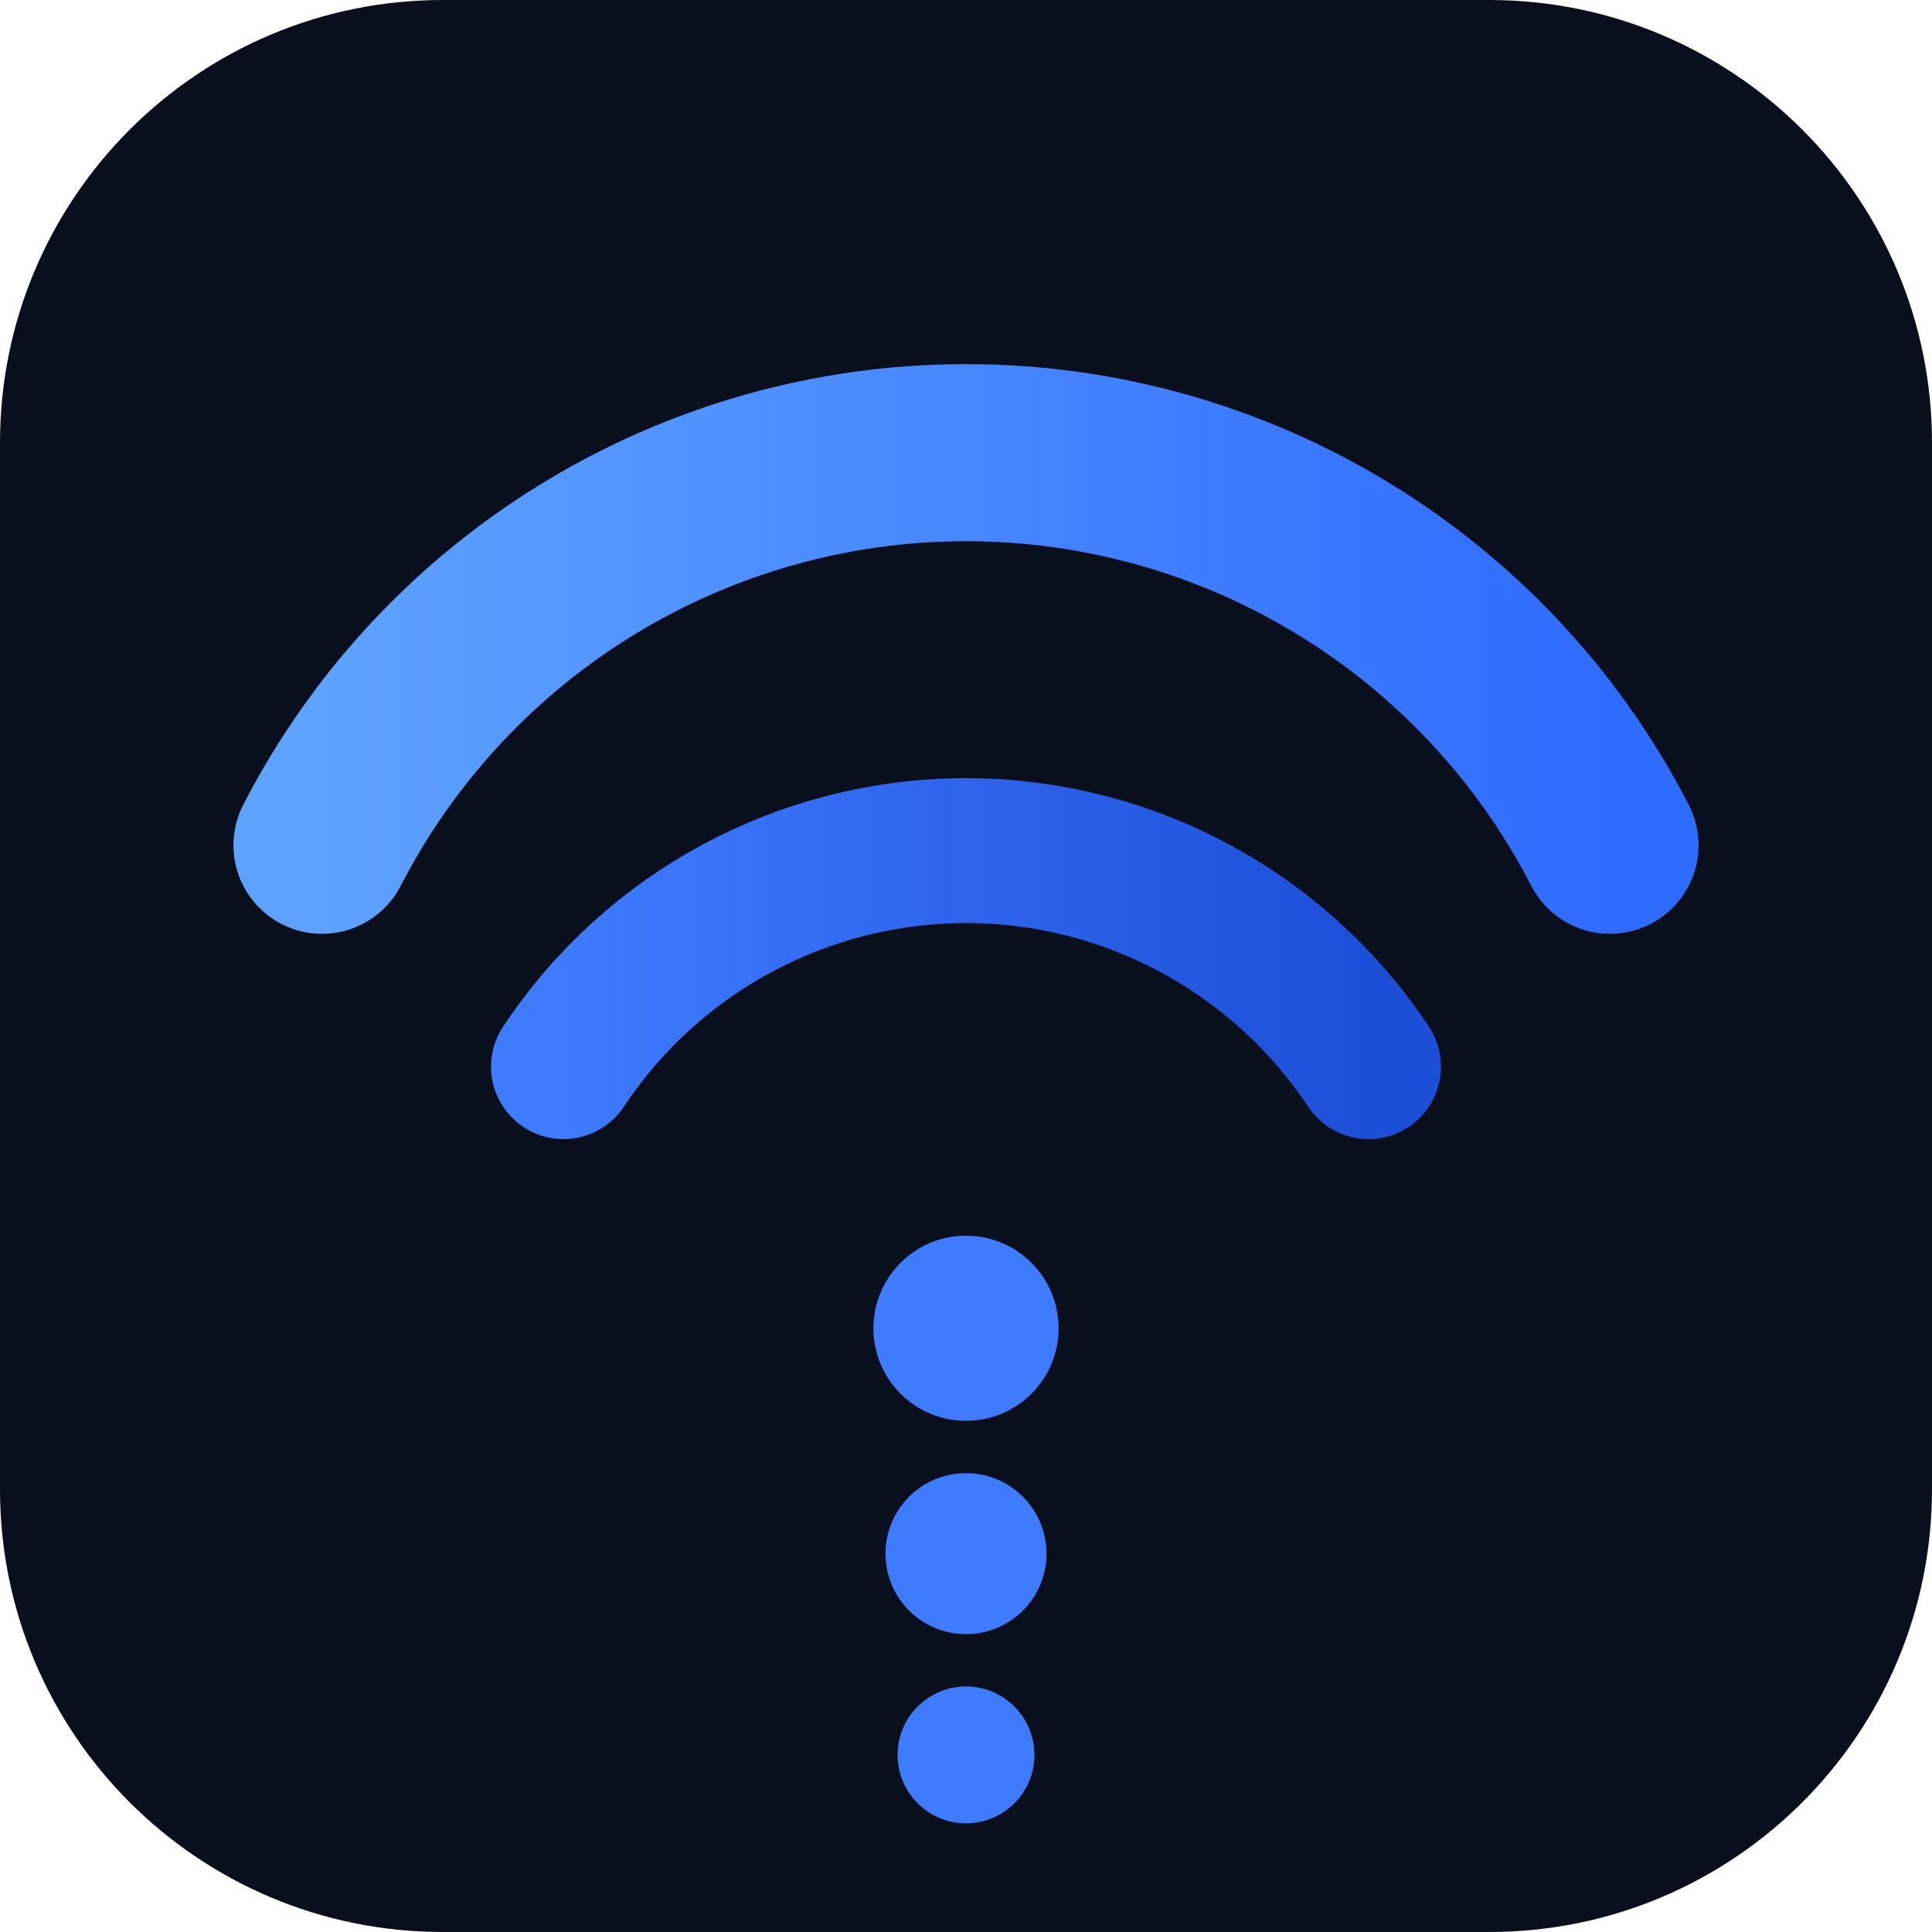
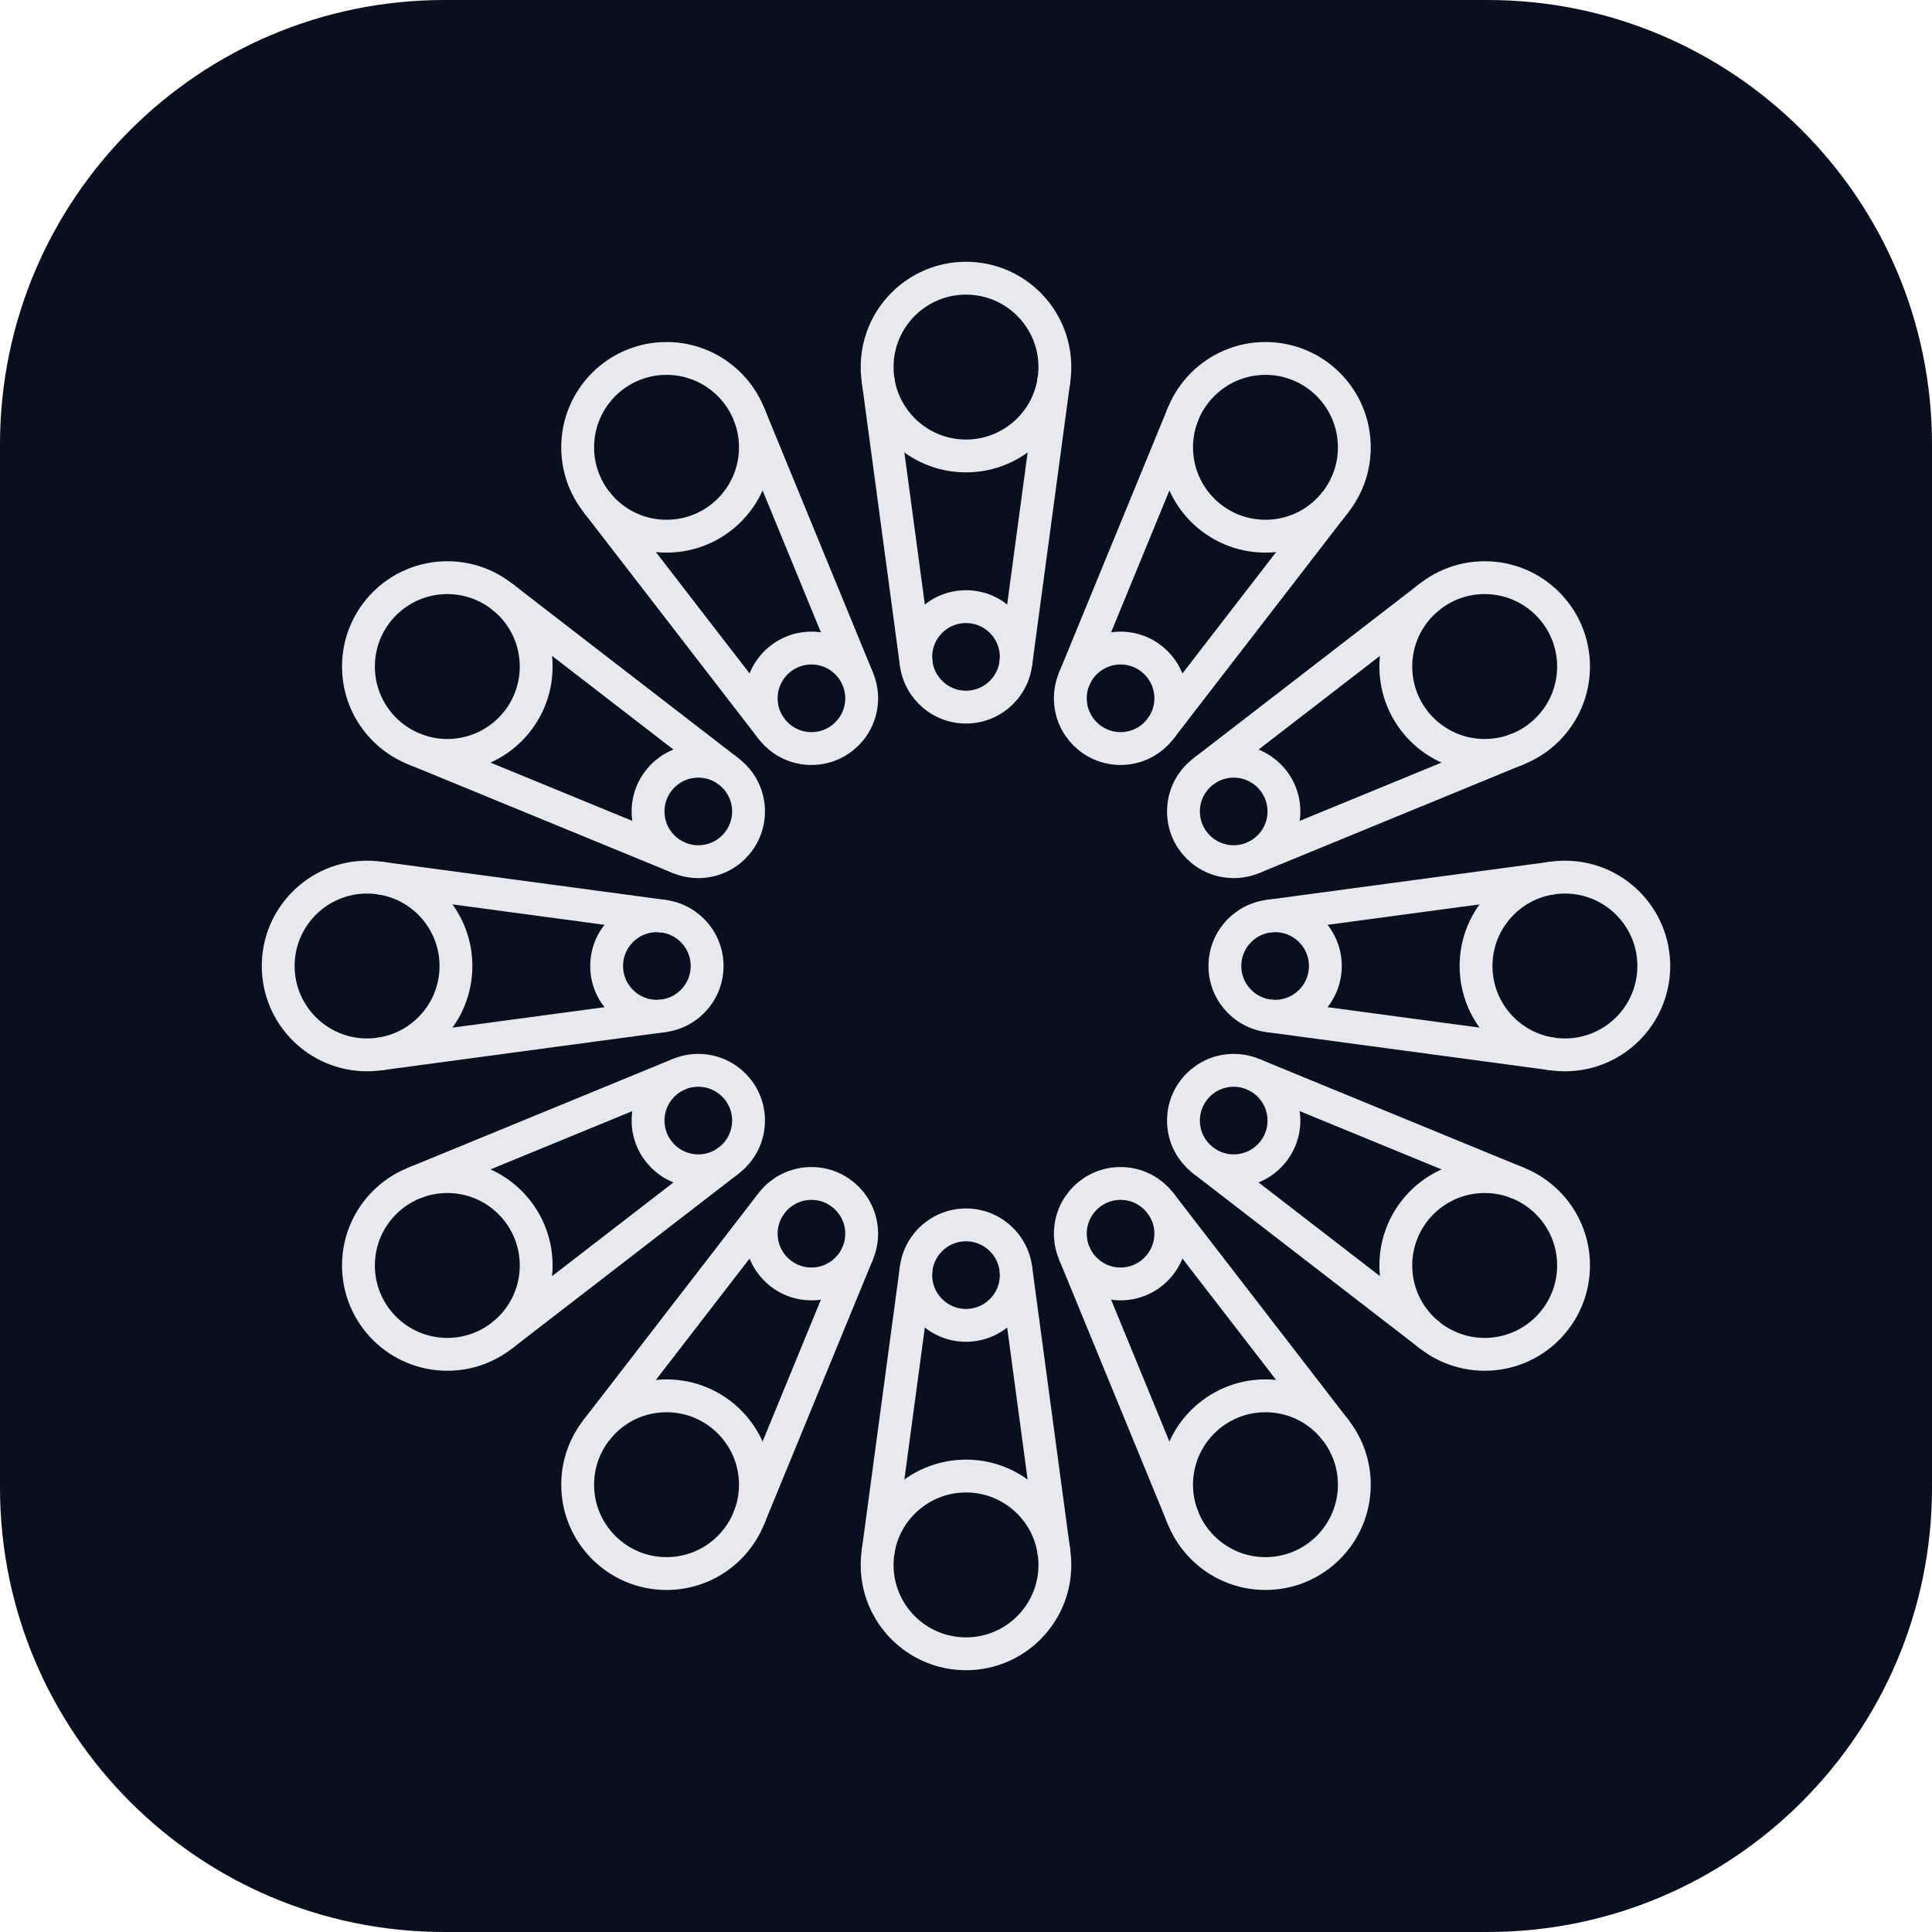
- <svg xmlns="http://www.w3.org/2000/svg" viewBox="0 0 48 48">
-   <defs>
-     <linearGradient id="arc1" x1="0" y1="0" x2="1" y2="0">
-       <stop offset="0" stop-color="#5EA2FF" />
-       <stop offset="1" stop-color="#2E6BFF" />
-     </linearGradient>
-     <linearGradient id="arc2" x1="0" y1="0" x2="1" y2="0">
-       <stop offset="0" stop-color="#3E7BFF" />
-       <stop offset="1" stop-color="#1D4ED8" />
-     </linearGradient>
-   </defs>
-   <rect width="48" height="48" rx="11" fill="#0A0F1E" />
-   <path d="M 8 21 A 18 18 0 0 1 40 21" fill="none" stroke="url(#arc1)" stroke-width="4.4" stroke-linecap="round" />
-   <path d="M 14 26.5 A 12 12 0 0 1 34 26.5" fill="none" stroke="url(#arc2)" stroke-width="3.6" stroke-linecap="round" />
-   <circle cx="24" cy="33" r="2.3" fill="#3E7BFF" />
-   <circle cx="24" cy="38.6" r="2" fill="#3E7BFF" />
-   <circle cx="24" cy="43.6" r="1.7" fill="#3E7BFF" />
+ <svg xmlns="http://www.w3.org/2000/svg" viewBox="0 0 100 100">
+   <rect width="100" height="100" rx="23" fill="#0A0F1E" />
+   <circle cx="50.000" cy="34.000" r="2.6" fill="none" stroke="#E8E9EE" stroke-width="1.7" />
+   <circle cx="50.000" cy="19.000" r="4.6" fill="none" stroke="#E8E9EE" stroke-width="1.7" />
+   <line x1="52.577" y1="34.347" x2="54.559" y2="19.613" stroke="#E8E9EE" stroke-width="1.7" />
+   <line x1="47.423" y1="34.347" x2="45.441" y2="19.613" stroke="#E8E9EE" stroke-width="1.7" />
+   <circle cx="58.000" cy="36.144" r="2.6" fill="none" stroke="#E8E9EE" stroke-width="1.7" />
+   <circle cx="65.500" cy="23.153" r="4.6" fill="none" stroke="#E8E9EE" stroke-width="1.7" />
+   <line x1="60.058" y1="37.732" x2="69.141" y2="25.964" stroke="#E8E9EE" stroke-width="1.7" />
+   <line x1="55.595" y1="35.155" x2="61.245" y2="21.405" stroke="#E8E9EE" stroke-width="1.7" />
+   <circle cx="63.856" cy="42.000" r="2.6" fill="none" stroke="#E8E9EE" stroke-width="1.7" />
+   <circle cx="76.847" cy="34.500" r="4.6" fill="none" stroke="#E8E9EE" stroke-width="1.7" />
+   <line x1="64.845" y1="44.405" x2="78.595" y2="38.755" stroke="#E8E9EE" stroke-width="1.7" />
+   <line x1="62.268" y1="39.942" x2="74.036" y2="30.859" stroke="#E8E9EE" stroke-width="1.7" />
+   <circle cx="66.000" cy="50.000" r="2.6" fill="none" stroke="#E8E9EE" stroke-width="1.7" />
+   <circle cx="81.000" cy="50.000" r="4.6" fill="none" stroke="#E8E9EE" stroke-width="1.7" />
+   <line x1="65.653" y1="52.577" x2="80.387" y2="54.559" stroke="#E8E9EE" stroke-width="1.7" />
+   <line x1="65.653" y1="47.423" x2="80.387" y2="45.441" stroke="#E8E9EE" stroke-width="1.7" />
+   <circle cx="63.856" cy="58.000" r="2.6" fill="none" stroke="#E8E9EE" stroke-width="1.7" />
+   <circle cx="76.847" cy="65.500" r="4.6" fill="none" stroke="#E8E9EE" stroke-width="1.7" />
+   <line x1="62.268" y1="60.058" x2="74.036" y2="69.141" stroke="#E8E9EE" stroke-width="1.7" />
+   <line x1="64.845" y1="55.595" x2="78.595" y2="61.245" stroke="#E8E9EE" stroke-width="1.7" />
+   <circle cx="58.000" cy="63.856" r="2.6" fill="none" stroke="#E8E9EE" stroke-width="1.7" />
+   <circle cx="65.500" cy="76.847" r="4.6" fill="none" stroke="#E8E9EE" stroke-width="1.7" />
+   <line x1="55.595" y1="64.845" x2="61.245" y2="78.595" stroke="#E8E9EE" stroke-width="1.7" />
+   <line x1="60.058" y1="62.268" x2="69.141" y2="74.036" stroke="#E8E9EE" stroke-width="1.7" />
+   <circle cx="50.000" cy="66.000" r="2.6" fill="none" stroke="#E8E9EE" stroke-width="1.7" />
+   <circle cx="50.000" cy="81.000" r="4.6" fill="none" stroke="#E8E9EE" stroke-width="1.7" />
+   <line x1="47.423" y1="65.653" x2="45.441" y2="80.387" stroke="#E8E9EE" stroke-width="1.7" />
+   <line x1="52.577" y1="65.653" x2="54.559" y2="80.387" stroke="#E8E9EE" stroke-width="1.7" />
+   <circle cx="42.000" cy="63.856" r="2.6" fill="none" stroke="#E8E9EE" stroke-width="1.7" />
+   <circle cx="34.500" cy="76.847" r="4.6" fill="none" stroke="#E8E9EE" stroke-width="1.7" />
+   <line x1="39.942" y1="62.268" x2="30.859" y2="74.036" stroke="#E8E9EE" stroke-width="1.7" />
+   <line x1="44.405" y1="64.845" x2="38.755" y2="78.595" stroke="#E8E9EE" stroke-width="1.7" />
+   <circle cx="36.144" cy="58.000" r="2.6" fill="none" stroke="#E8E9EE" stroke-width="1.7" />
+   <circle cx="23.153" cy="65.500" r="4.6" fill="none" stroke="#E8E9EE" stroke-width="1.7" />
+   <line x1="35.155" y1="55.595" x2="21.405" y2="61.245" stroke="#E8E9EE" stroke-width="1.7" />
+   <line x1="37.732" y1="60.058" x2="25.964" y2="69.141" stroke="#E8E9EE" stroke-width="1.7" />
+   <circle cx="34.000" cy="50.000" r="2.6" fill="none" stroke="#E8E9EE" stroke-width="1.7" />
+   <circle cx="19.000" cy="50.000" r="4.6" fill="none" stroke="#E8E9EE" stroke-width="1.7" />
+   <line x1="34.347" y1="47.423" x2="19.613" y2="45.441" stroke="#E8E9EE" stroke-width="1.7" />
+   <line x1="34.347" y1="52.577" x2="19.613" y2="54.559" stroke="#E8E9EE" stroke-width="1.7" />
+   <circle cx="36.144" cy="42.000" r="2.6" fill="none" stroke="#E8E9EE" stroke-width="1.7" />
+   <circle cx="23.153" cy="34.500" r="4.6" fill="none" stroke="#E8E9EE" stroke-width="1.7" />
+   <line x1="37.732" y1="39.942" x2="25.964" y2="30.859" stroke="#E8E9EE" stroke-width="1.7" />
+   <line x1="35.155" y1="44.405" x2="21.405" y2="38.755" stroke="#E8E9EE" stroke-width="1.7" />
+   <circle cx="42.000" cy="36.144" r="2.6" fill="none" stroke="#E8E9EE" stroke-width="1.7" />
+   <circle cx="34.500" cy="23.153" r="4.6" fill="none" stroke="#E8E9EE" stroke-width="1.7" />
+   <line x1="44.405" y1="35.155" x2="38.755" y2="21.405" stroke="#E8E9EE" stroke-width="1.7" />
+   <line x1="39.942" y1="37.732" x2="30.859" y2="25.964" stroke="#E8E9EE" stroke-width="1.7" />
</svg>
